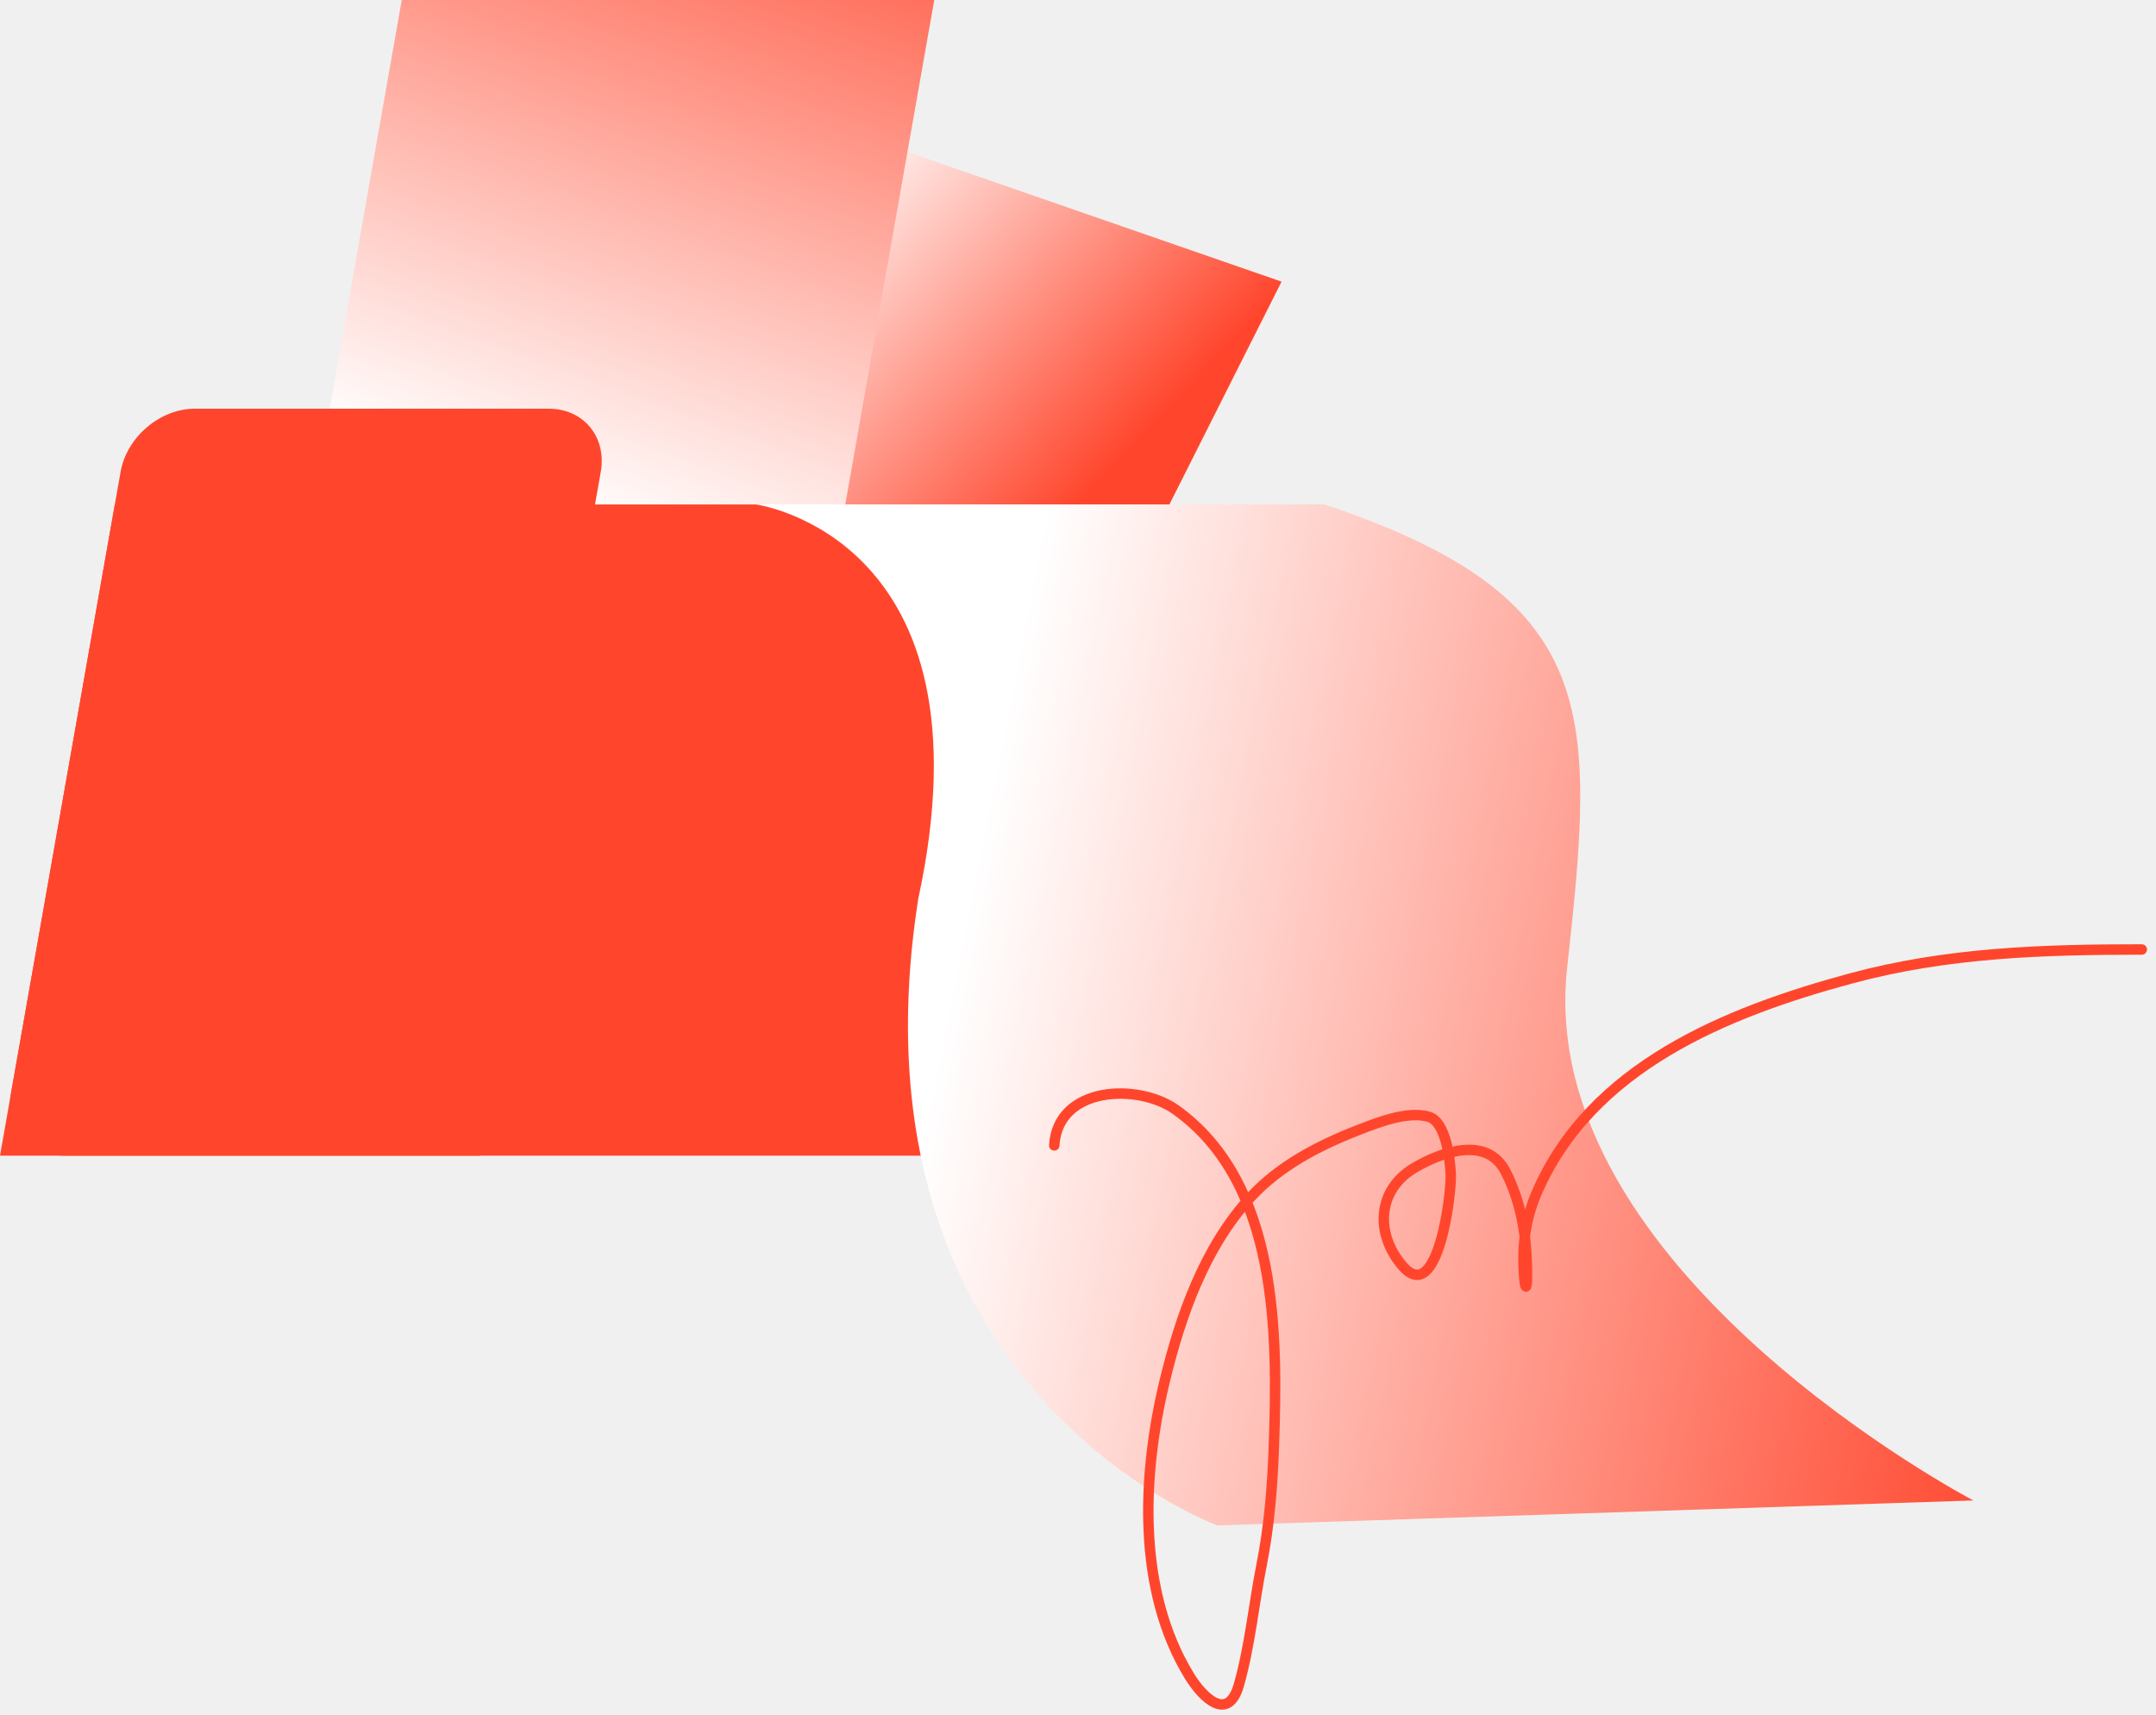
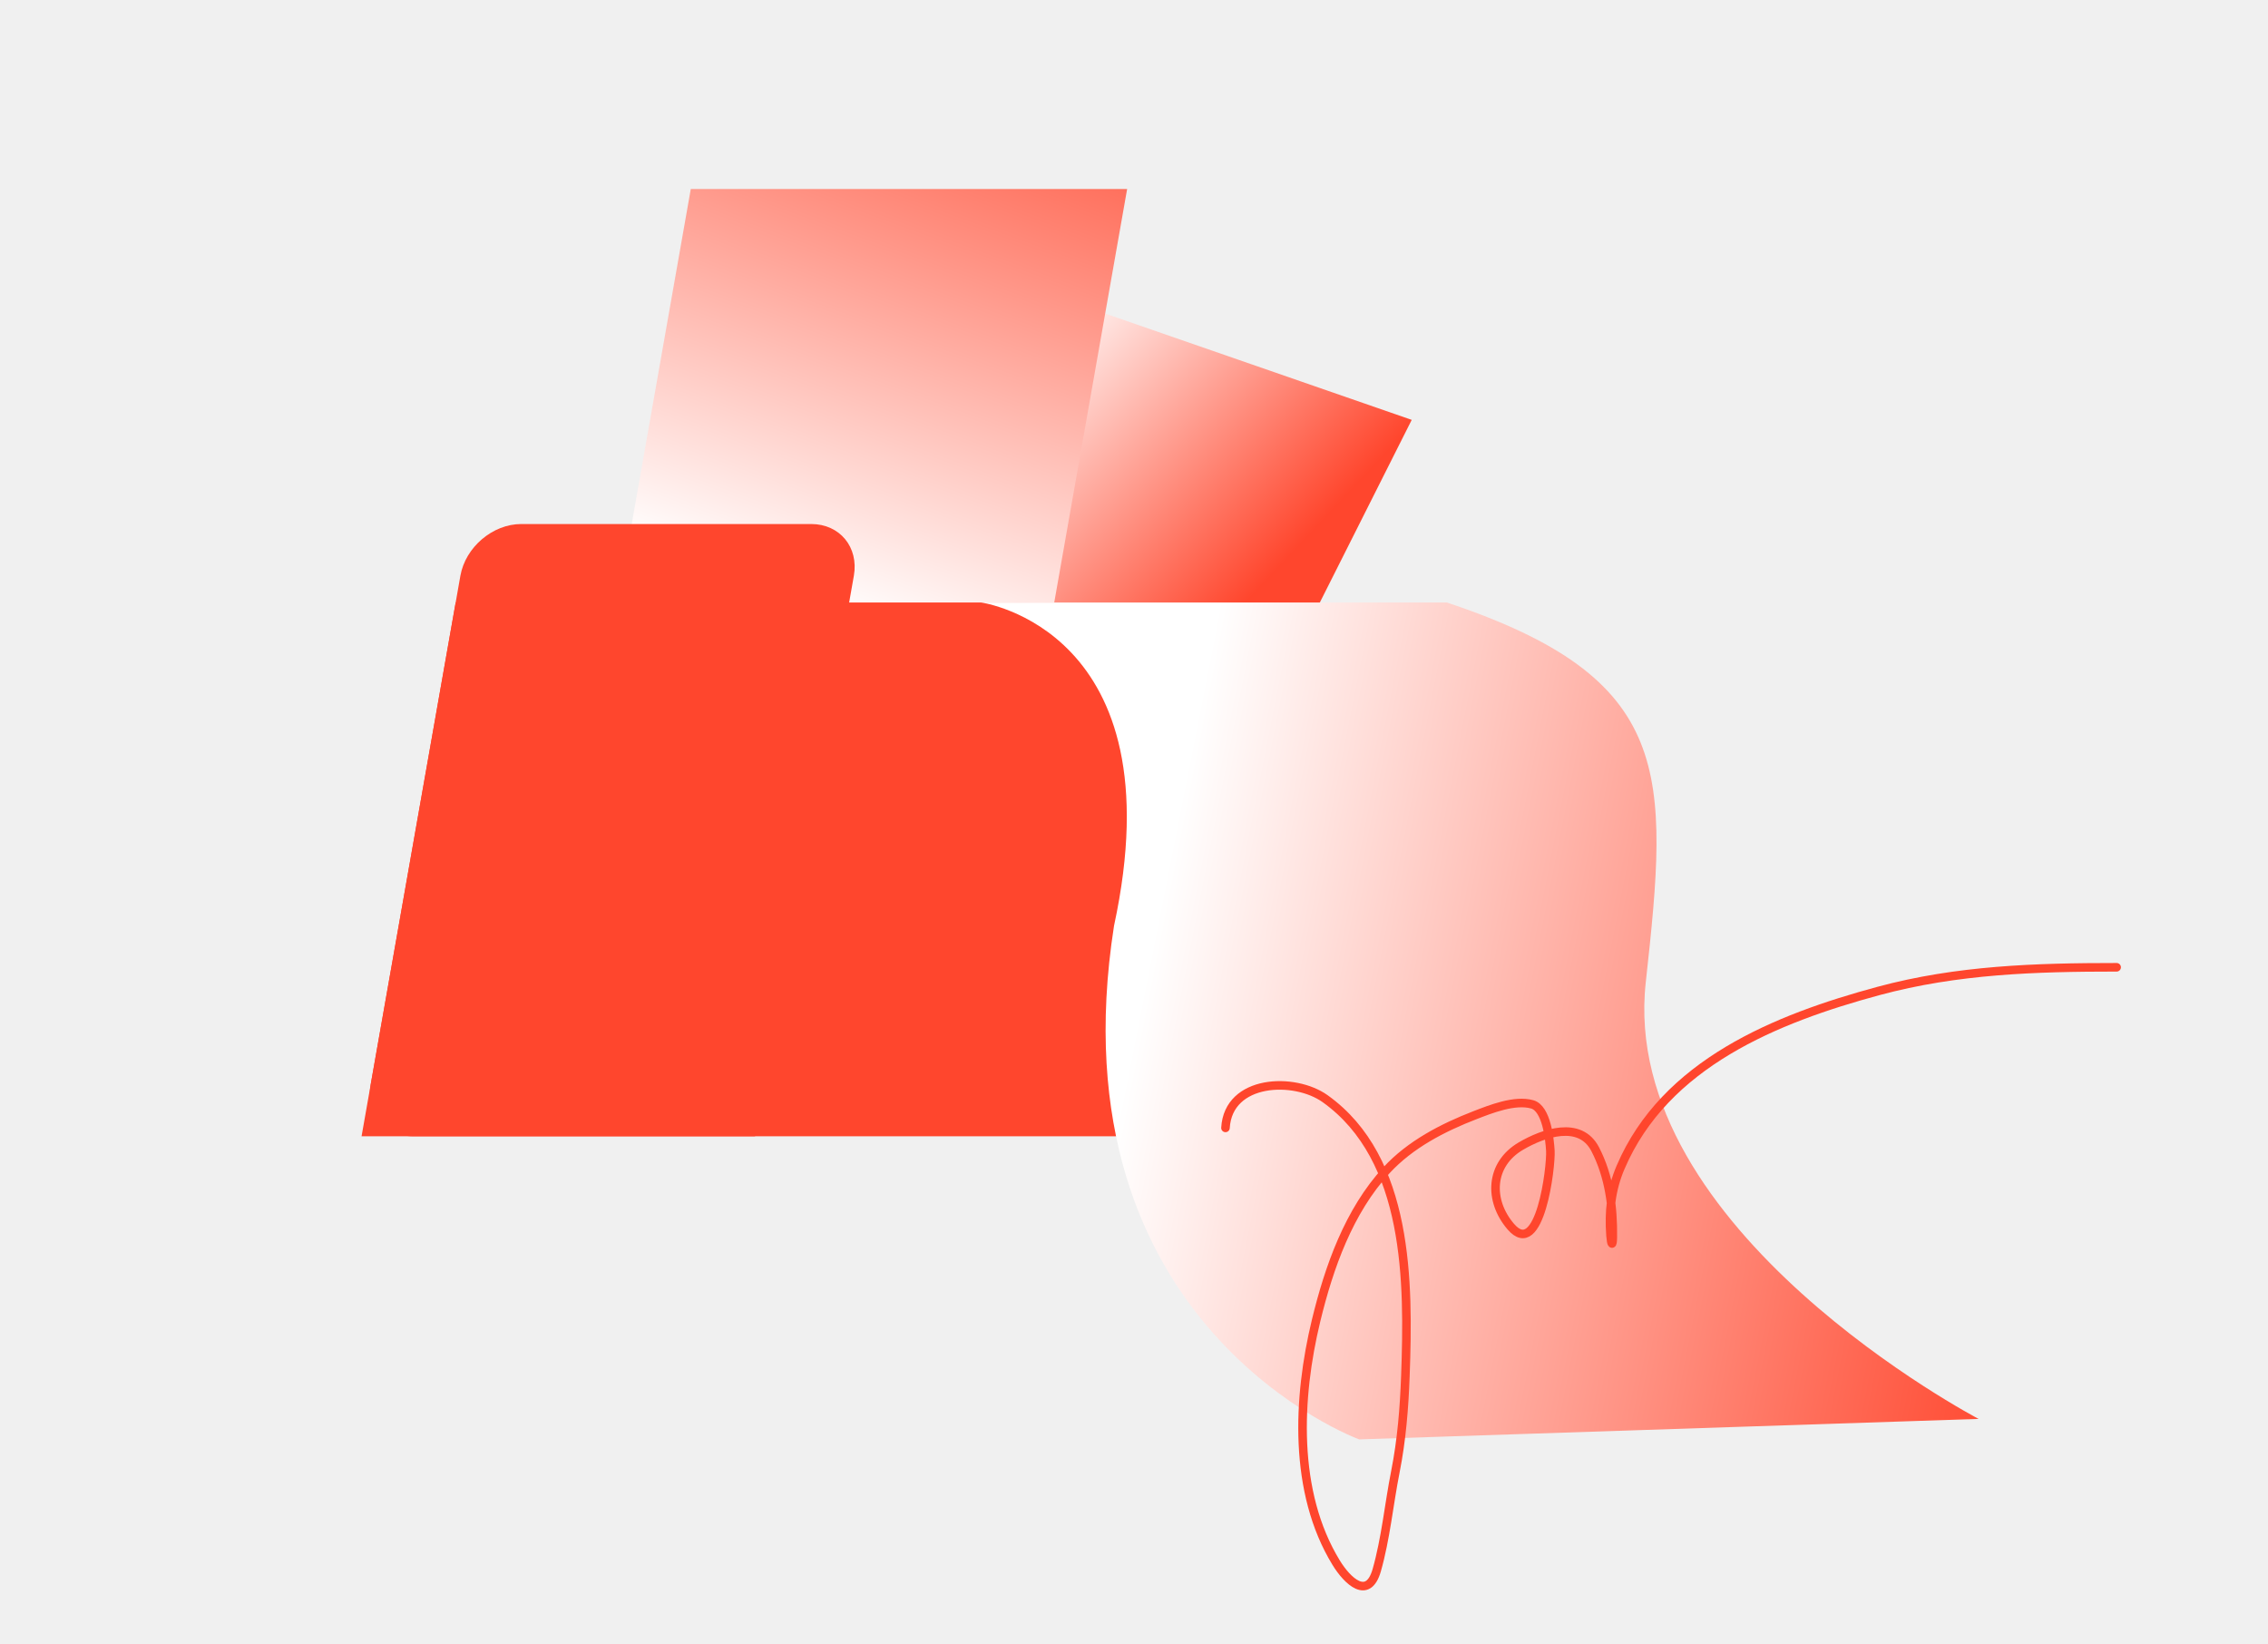
- <svg xmlns="http://www.w3.org/2000/svg" width="215" height="171" viewBox="0 0 215 171" fill="none">
-   <path fill-rule="evenodd" clip-rule="evenodd" d="M93.842 95.572L46.283 79.076L80.234 11.594L127.797 28.091L93.842 95.572Z" fill="url(#paint0_linear_1611_2724)" />
-   <path fill-rule="evenodd" clip-rule="evenodd" d="M80.647 70.995H27.547L40.064 0H93.165L80.647 70.995Z" fill="url(#paint1_linear_1611_2724)" />
-   <path fill-rule="evenodd" clip-rule="evenodd" d="M103.972 115.267H6.296C2.821 115.267 0.495 112.446 1.108 108.97L11.451 50.316H115.423C118.899 50.316 121.224 53.137 120.612 56.613L111.381 108.97C110.768 112.446 107.452 115.267 103.976 115.267H103.972Z" fill="#FF462D" />
-   <path fill-rule="evenodd" clip-rule="evenodd" d="M47.883 115.268H-0L12.026 47.06C12.639 43.584 15.955 40.764 19.431 40.764H54.721C58.196 40.764 60.522 43.584 59.909 47.06L47.883 115.268Z" fill="#FF462D" />
-   <path fill-rule="evenodd" clip-rule="evenodd" d="M75.41 50.317C75.41 50.317 99.358 53.583 91.567 89.666C83.948 138.497 121.404 152.148 121.404 152.148L196.786 149.655C196.786 149.655 152.95 126.723 156.279 96.525C159.095 70.99 159.805 59.56 132.071 50.312H75.41V50.317Z" fill="url(#paint2_linear_1611_2724)" />
-   <path d="M105.132 114.245C105.481 108.3 113.522 108.019 117.261 110.691C127.507 118.015 127.437 133.092 127.027 144.409C126.884 148.348 126.573 152.225 125.806 156.095C125.029 160.017 124.636 164.218 123.542 168.058C122.48 171.785 119.969 169.389 118.6 167.15C113.347 158.564 113.889 147.07 116.158 137.697C117.725 131.227 120.137 124.365 124.743 119.377C127.625 116.257 131.561 114.219 135.473 112.705C137.402 111.958 140.342 110.781 142.463 111.382C144.212 111.878 144.584 115.649 144.668 117.008C144.788 118.945 143.4 130.407 139.844 126.247C137.12 123.061 137.303 118.67 141.085 116.456C143.815 114.857 148.279 113.289 150.122 116.831C151.829 120.11 152.322 123.905 152.268 127.55C152.251 128.71 152.078 128.488 151.992 127.353C151.774 124.449 152.056 121.748 153.213 119.042C158.622 106.388 172.187 100.937 184.598 97.583C194.174 94.996 203.751 94.701 213.58 94.701" stroke="#FF462D" stroke-width="1.042" stroke-linecap="round" />
+ <svg xmlns="http://www.w3.org/2000/svg" width="276" height="200" viewBox="0 0 276 200" fill="none">
+   <g clip-path="url(#clip0_21_83)">
+     <path fill-rule="evenodd" clip-rule="evenodd" d="M137.842 118.572L90.283 102.075L124.234 34.594L171.797 51.09L137.842 118.572Z" fill="url(#paint0_linear_21_83)" />
+     <path fill-rule="evenodd" clip-rule="evenodd" d="M124.647 93.995H71.547L84.064 23H137.165L124.647 93.995Z" fill="url(#paint1_linear_21_83)" />
+     <path fill-rule="evenodd" clip-rule="evenodd" d="M147.972 138.267H50.296C46.821 138.267 44.495 135.446 45.108 131.97L55.451 73.316H159.423C162.899 73.316 165.224 76.137 164.612 79.613L155.381 131.97C154.768 135.446 151.452 138.267 147.976 138.267H147.972Z" fill="#FF462D" />
+     <path fill-rule="evenodd" clip-rule="evenodd" d="M91.883 138.268H44L56.026 70.06C56.639 66.585 59.955 63.764 63.431 63.764H98.721C102.196 63.764 104.522 66.585 103.909 70.06L91.883 138.268Z" fill="#FF462D" />
+     <path fill-rule="evenodd" clip-rule="evenodd" d="M119.41 73.317C119.41 73.317 143.358 76.582 135.567 112.666C127.948 161.497 165.404 175.148 165.404 175.148L240.786 172.655C240.786 172.655 196.95 149.723 200.279 119.525C203.095 93.99 203.805 82.56 176.071 73.312H119.41V73.317Z" fill="url(#paint2_linear_21_83)" />
+     <path d="M149.132 137.245C149.481 131.3 157.522 131.019 161.261 133.691C171.507 141.015 171.437 156.092 171.027 167.409C170.884 171.348 170.573 175.225 169.806 179.095C169.029 183.017 168.636 187.218 167.542 191.058C166.48 194.785 163.969 192.389 162.6 190.15C157.347 181.564 157.889 170.07 160.158 160.697C161.725 154.227 164.137 147.365 168.743 142.377C171.625 139.257 175.561 137.219 179.473 135.705C181.402 134.958 184.342 133.781 186.463 134.382C188.212 134.878 188.584 138.649 188.668 140.008C188.788 141.945 187.4 153.407 183.844 149.247C181.12 146.061 181.303 141.67 185.085 139.456C187.815 137.857 192.279 136.289 194.122 139.831C195.829 143.11 196.322 146.905 196.268 150.55C196.251 151.71 196.078 151.488 195.992 150.353C195.774 147.449 196.056 144.748 197.213 142.042C202.622 129.388 216.187 123.937 228.598 120.583C238.174 117.996 247.751 117.701 257.58 117.701" stroke="#FF462D" stroke-width="1.042" stroke-linecap="round" />
+   </g>
  <defs>
-     <linearGradient id="paint0_linear_1611_2724" x1="56.089" y1="43.125" x2="87.04" y2="72.2" gradientUnits="userSpaceOnUse">
+     <linearGradient id="paint0_linear_21_83" x1="100.089" y1="66.125" x2="131.04" y2="95.2" gradientUnits="userSpaceOnUse">
      <stop stop-color="white" />
      <stop offset="1" stop-color="#FF462D" />
    </linearGradient>
-     <linearGradient id="paint1_linear_1611_2724" x1="75.056" y1="57.928" x2="101.921" y2="-15.951" gradientUnits="userSpaceOnUse">
+     <linearGradient id="paint1_linear_21_83" x1="119.056" y1="80.928" x2="145.921" y2="7.049" gradientUnits="userSpaceOnUse">
      <stop stop-color="white" />
      <stop offset="1" stop-color="#FF462D" />
    </linearGradient>
-     <linearGradient id="paint2_linear_1611_2724" x1="94.365" y1="101.23" x2="206.86" y2="123.411" gradientUnits="userSpaceOnUse">
+     <linearGradient id="paint2_linear_21_83" x1="138.366" y1="124.23" x2="250.86" y2="146.411" gradientUnits="userSpaceOnUse">
      <stop stop-color="white" />
      <stop offset="1" stop-color="#FF462D" />
    </linearGradient>
+     <clipPath id="clip0_21_83">
+       <rect width="215" height="171" fill="white" transform="translate(44 23)" />
+     </clipPath>
  </defs>
</svg>
